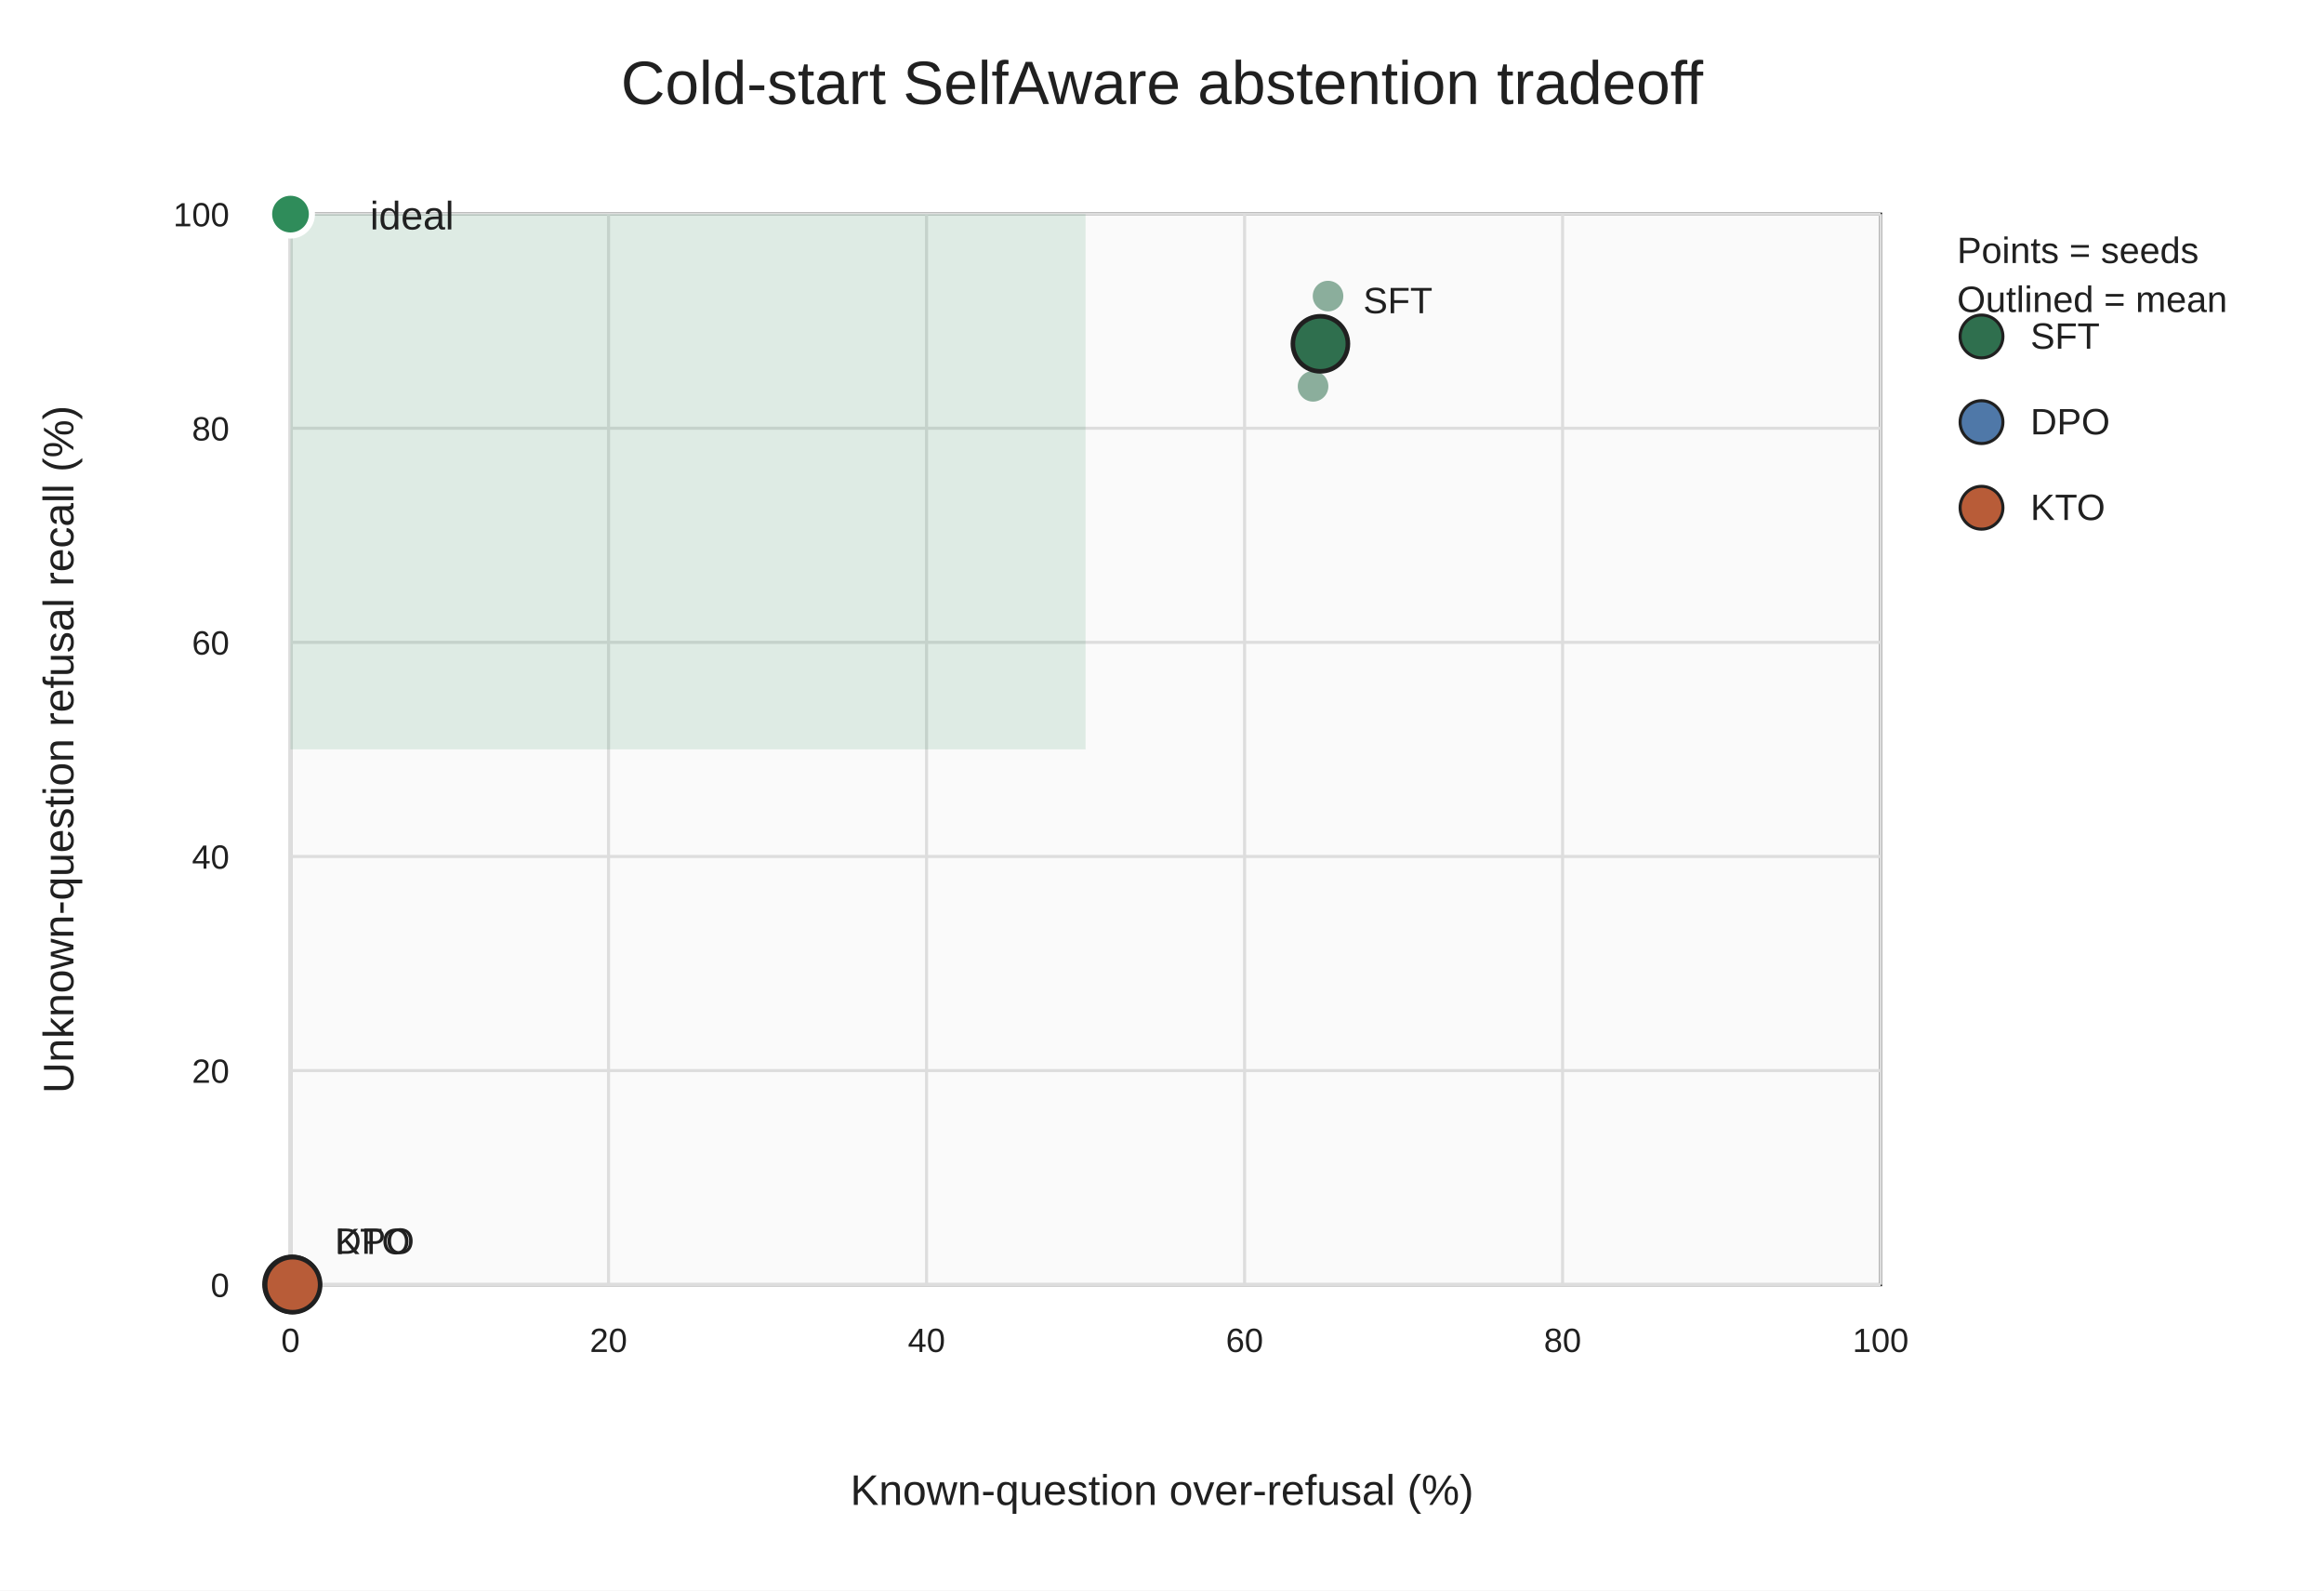
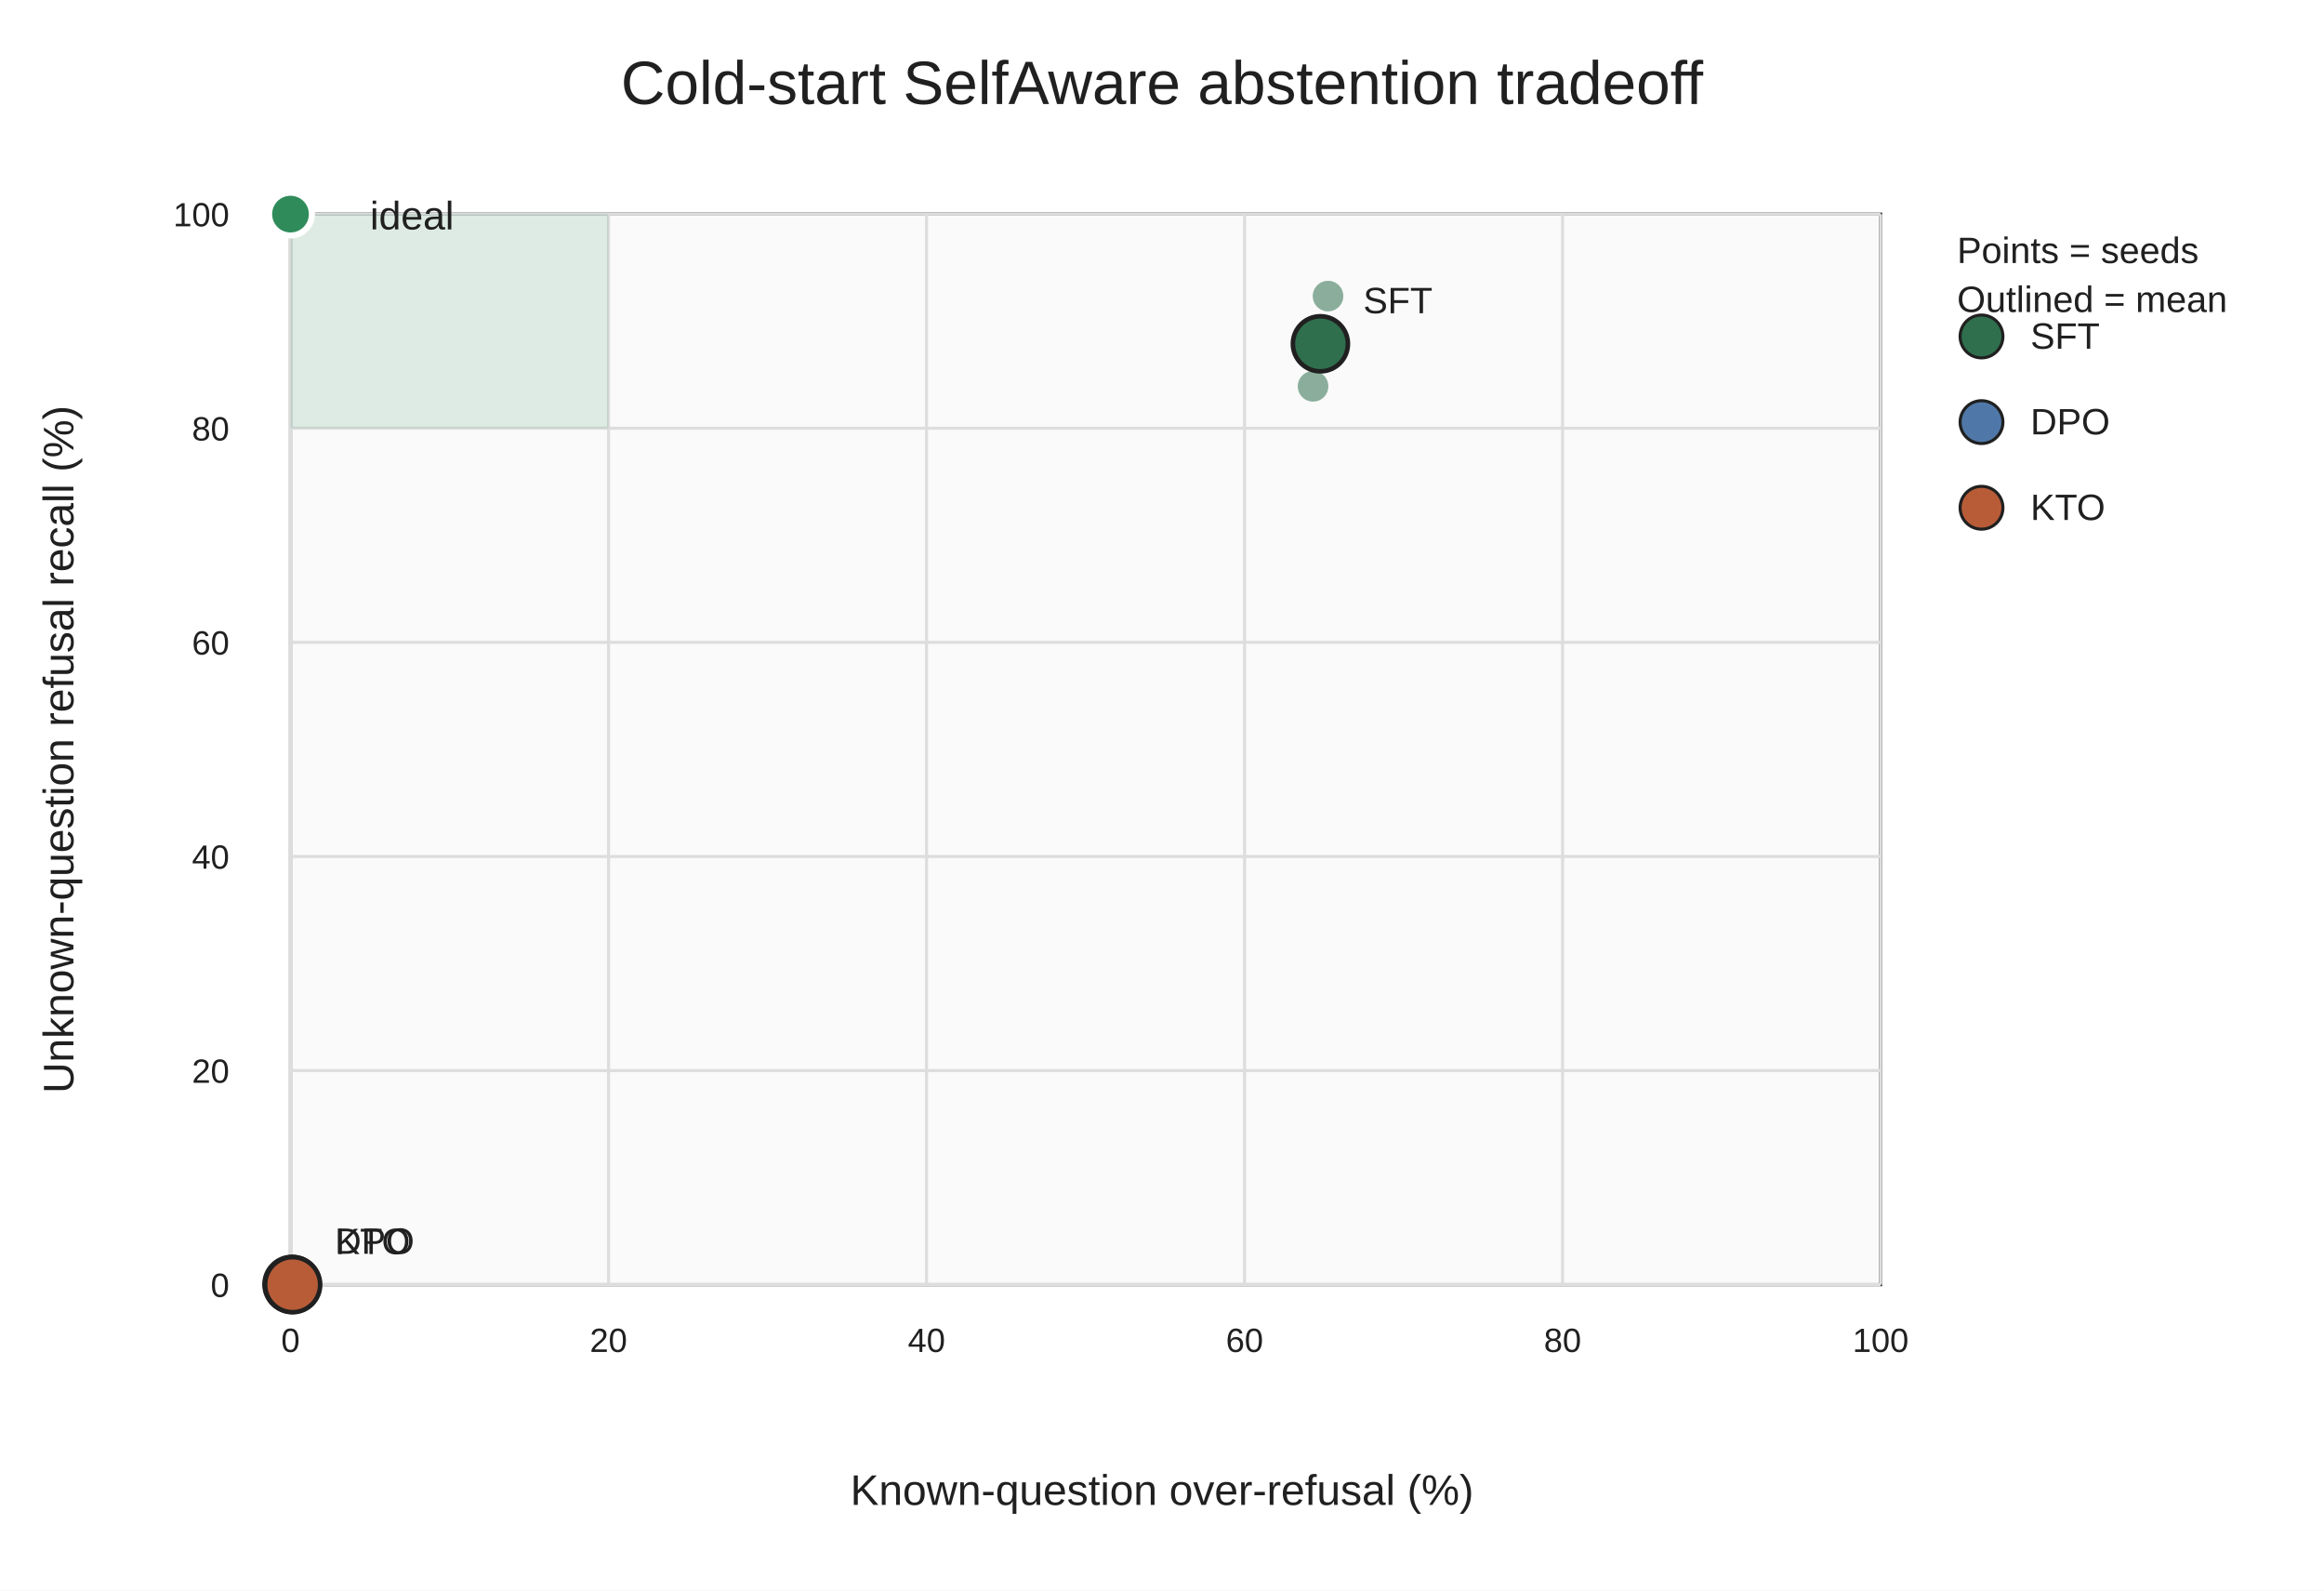
<svg xmlns="http://www.w3.org/2000/svg" width="760" height="520" viewBox="0 0 760 520">
  <rect width="100%" height="100%" fill="#ffffff" />
  <text x="380.0" y="34.0" font-family="Arial, sans-serif" font-size="20" text-anchor="middle" fill="#202020">Cold-start SelfAware abstention tradeoff</text>
  <text x="380.0" y="492.0" font-family="Arial, sans-serif" font-size="14" text-anchor="middle" fill="#202020">Known-question over-refusal (%)</text>
  <text x="24" y="245.0" transform="rotate(-90 24 245.0)" font-family="Arial, sans-serif" font-size="14" text-anchor="middle" fill="#202020">Unknown-question refusal recall (%)</text>
  <rect x="95" y="70" width="520" height="350" fill="#fafafa" stroke="#202020" stroke-width="1" />
  <line x1="95.0" y1="70" x2="95.0" y2="420" stroke="#dddddd" />
  <line x1="95" y1="420.0" x2="615" y2="420.0" stroke="#dddddd" />
  <text x="95.0" y="442.0" font-family="Arial, sans-serif" font-size="11" text-anchor="middle" fill="#202020">0</text>
  <text x="75.0" y="424.0" font-family="Arial, sans-serif" font-size="11" text-anchor="end" fill="#202020">0</text>
  <line x1="199.0" y1="70" x2="199.0" y2="420" stroke="#dddddd" />
  <line x1="95" y1="350.0" x2="615" y2="350.0" stroke="#dddddd" />
  <text x="199.0" y="442.0" font-family="Arial, sans-serif" font-size="11" text-anchor="middle" fill="#202020">20</text>
  <text x="75.0" y="354.0" font-family="Arial, sans-serif" font-size="11" text-anchor="end" fill="#202020">20</text>
  <line x1="303.0" y1="70" x2="303.0" y2="420" stroke="#dddddd" />
  <line x1="95" y1="280.0" x2="615" y2="280.0" stroke="#dddddd" />
  <text x="303.0" y="442.0" font-family="Arial, sans-serif" font-size="11" text-anchor="middle" fill="#202020">40</text>
  <text x="75.0" y="284.0" font-family="Arial, sans-serif" font-size="11" text-anchor="end" fill="#202020">40</text>
  <line x1="407.0" y1="70" x2="407.0" y2="420" stroke="#dddddd" />
  <line x1="95" y1="210.0" x2="615" y2="210.0" stroke="#dddddd" />
  <text x="407.0" y="442.0" font-family="Arial, sans-serif" font-size="11" text-anchor="middle" fill="#202020">60</text>
  <text x="75.0" y="214.0" font-family="Arial, sans-serif" font-size="11" text-anchor="end" fill="#202020">60</text>
  <line x1="511.0" y1="70" x2="511.0" y2="420" stroke="#dddddd" />
  <line x1="95" y1="140.0" x2="615" y2="140.0" stroke="#dddddd" />
  <text x="511.0" y="442.0" font-family="Arial, sans-serif" font-size="11" text-anchor="middle" fill="#202020">80</text>
  <text x="75.0" y="144.0" font-family="Arial, sans-serif" font-size="11" text-anchor="end" fill="#202020">80</text>
  <line x1="615.0" y1="70" x2="615.0" y2="420" stroke="#dddddd" />
  <line x1="95" y1="70.0" x2="615" y2="70.0" stroke="#dddddd" />
  <text x="615.0" y="442.0" font-family="Arial, sans-serif" font-size="11" text-anchor="middle" fill="#202020">100</text>
  <text x="75.0" y="74.0" font-family="Arial, sans-serif" font-size="11" text-anchor="end" fill="#202020">100</text>
-   <rect x="95" y="70" width="260.0" height="175.0" fill="rgb(47,140,90)" opacity="0.14" />
+   <rect x="95" y="70" width="104.0" height="70.0" fill="rgb(47,140,90)" opacity="0.14" />
  <circle cx="95" cy="70" r="7" fill="rgb(47,140,90)" stroke="#ffffff" stroke-width="2" />
  <text x="121.0" y="75.0" font-family="Arial, sans-serif" font-size="13" text-anchor="start" fill="#202020">ideal</text>
  <circle cx="429.4" cy="126.3" r="5" fill="#2f6f4e" opacity="0.55" />
  <circle cx="431.6" cy="114.1" r="5" fill="#2f6f4e" opacity="0.55" />
  <circle cx="434.3" cy="96.8" r="5" fill="#2f6f4e" opacity="0.55" />
  <circle cx="431.8" cy="112.4" r="9" fill="#2f6f4e" stroke="#202020" stroke-width="1.5" />
  <text x="445.8" y="102.4" font-family="Arial, sans-serif" font-size="12" text-anchor="start" fill="#202020">SFT</text>
  <circle cx="95.5" cy="419.6" r="5" fill="#4f78a8" opacity="0.55" />
  <circle cx="95.2" cy="420.0" r="5" fill="#4f78a8" opacity="0.55" />
  <circle cx="95.9" cy="420.0" r="5" fill="#4f78a8" opacity="0.55" />
  <circle cx="95.5" cy="419.9" r="9" fill="#4f78a8" stroke="#202020" stroke-width="1.5" />
  <text x="109.5" y="409.9" font-family="Arial, sans-serif" font-size="12" text-anchor="start" fill="#202020">DPO</text>
  <circle cx="95.9" cy="420.0" r="5" fill="#b85c38" opacity="0.55" />
  <circle cx="95.9" cy="420.0" r="5" fill="#b85c38" opacity="0.55" />
  <circle cx="95.5" cy="420.0" r="5" fill="#b85c38" opacity="0.55" />
  <circle cx="95.7" cy="420.0" r="9" fill="#b85c38" stroke="#202020" stroke-width="1.5" />
  <text x="109.7" y="410.0" font-family="Arial, sans-serif" font-size="12" text-anchor="start" fill="#202020">KTO</text>
  <text x="640.0" y="86.0" font-family="Arial, sans-serif" font-size="12" text-anchor="start" fill="#202020">Points = seeds</text>
  <text x="640.0" y="102.0" font-family="Arial, sans-serif" font-size="12" text-anchor="start" fill="#202020">Outlined = mean</text>
  <circle cx="648" cy="110" r="7" fill="#2f6f4e" stroke="#202020" />
  <text x="664.0" y="114.0" font-family="Arial, sans-serif" font-size="12" text-anchor="start" fill="#202020">SFT</text>
  <circle cx="648" cy="138" r="7" fill="#4f78a8" stroke="#202020" />
  <text x="664.0" y="142.0" font-family="Arial, sans-serif" font-size="12" text-anchor="start" fill="#202020">DPO</text>
  <circle cx="648" cy="166" r="7" fill="#b85c38" stroke="#202020" />
  <text x="664.0" y="170.0" font-family="Arial, sans-serif" font-size="12" text-anchor="start" fill="#202020">KTO</text>
</svg>
